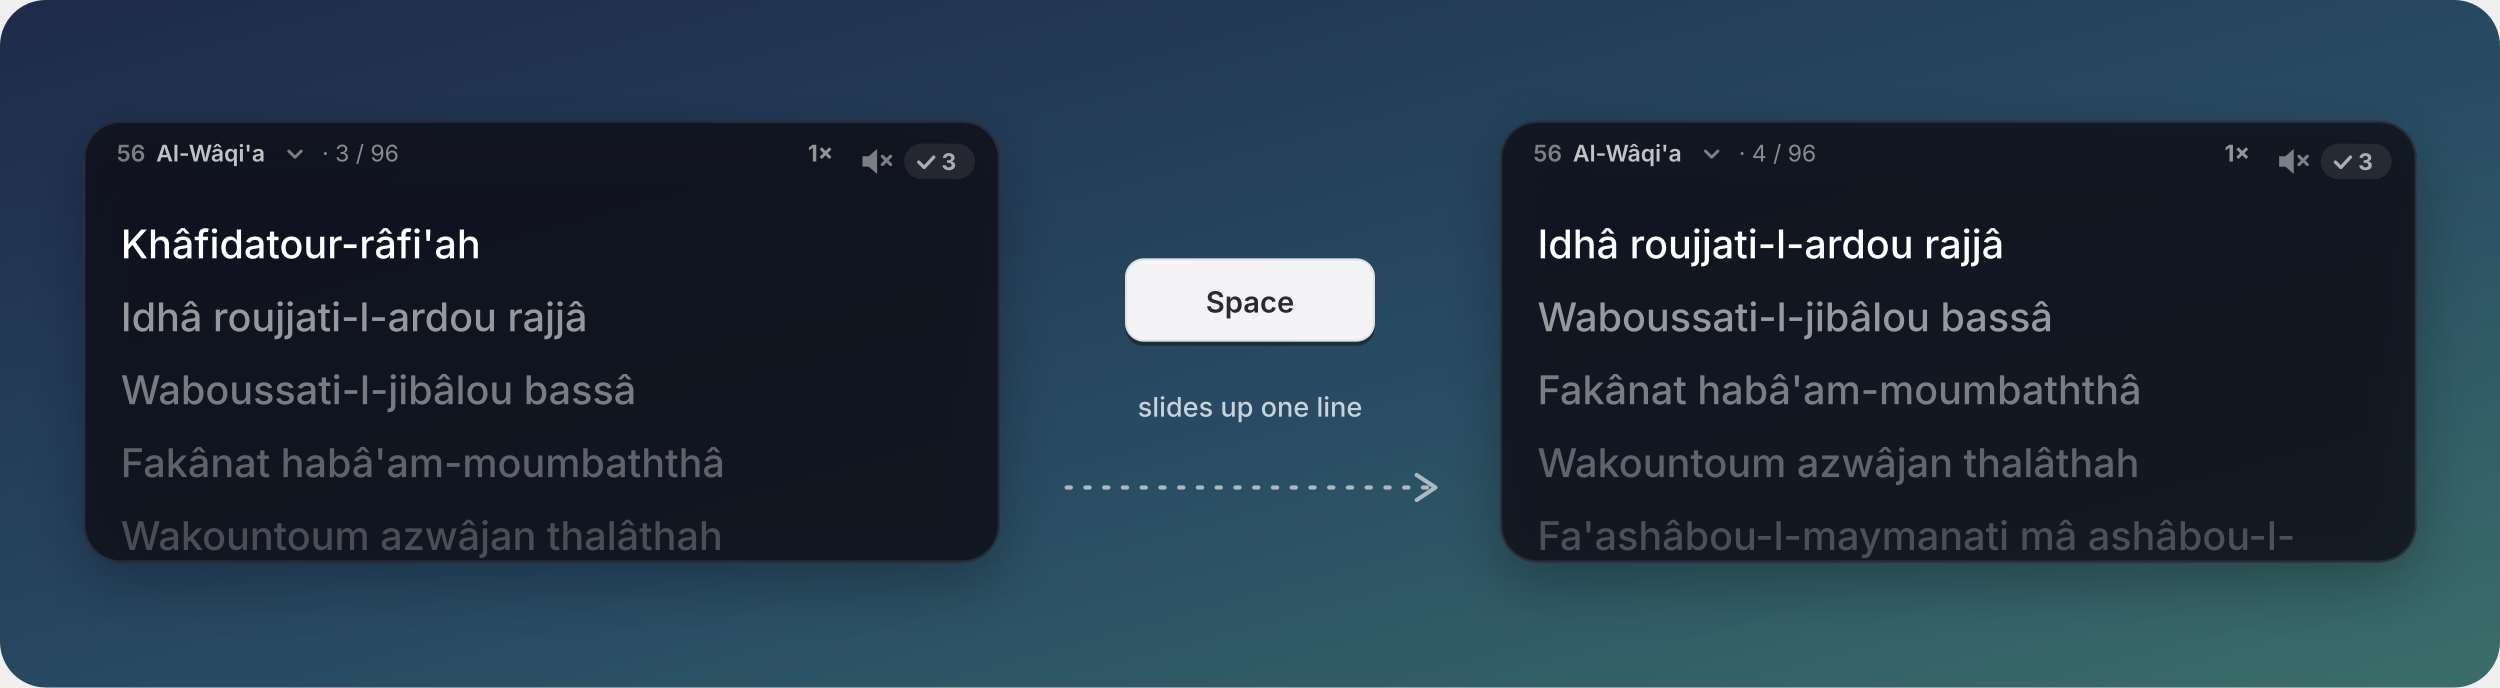
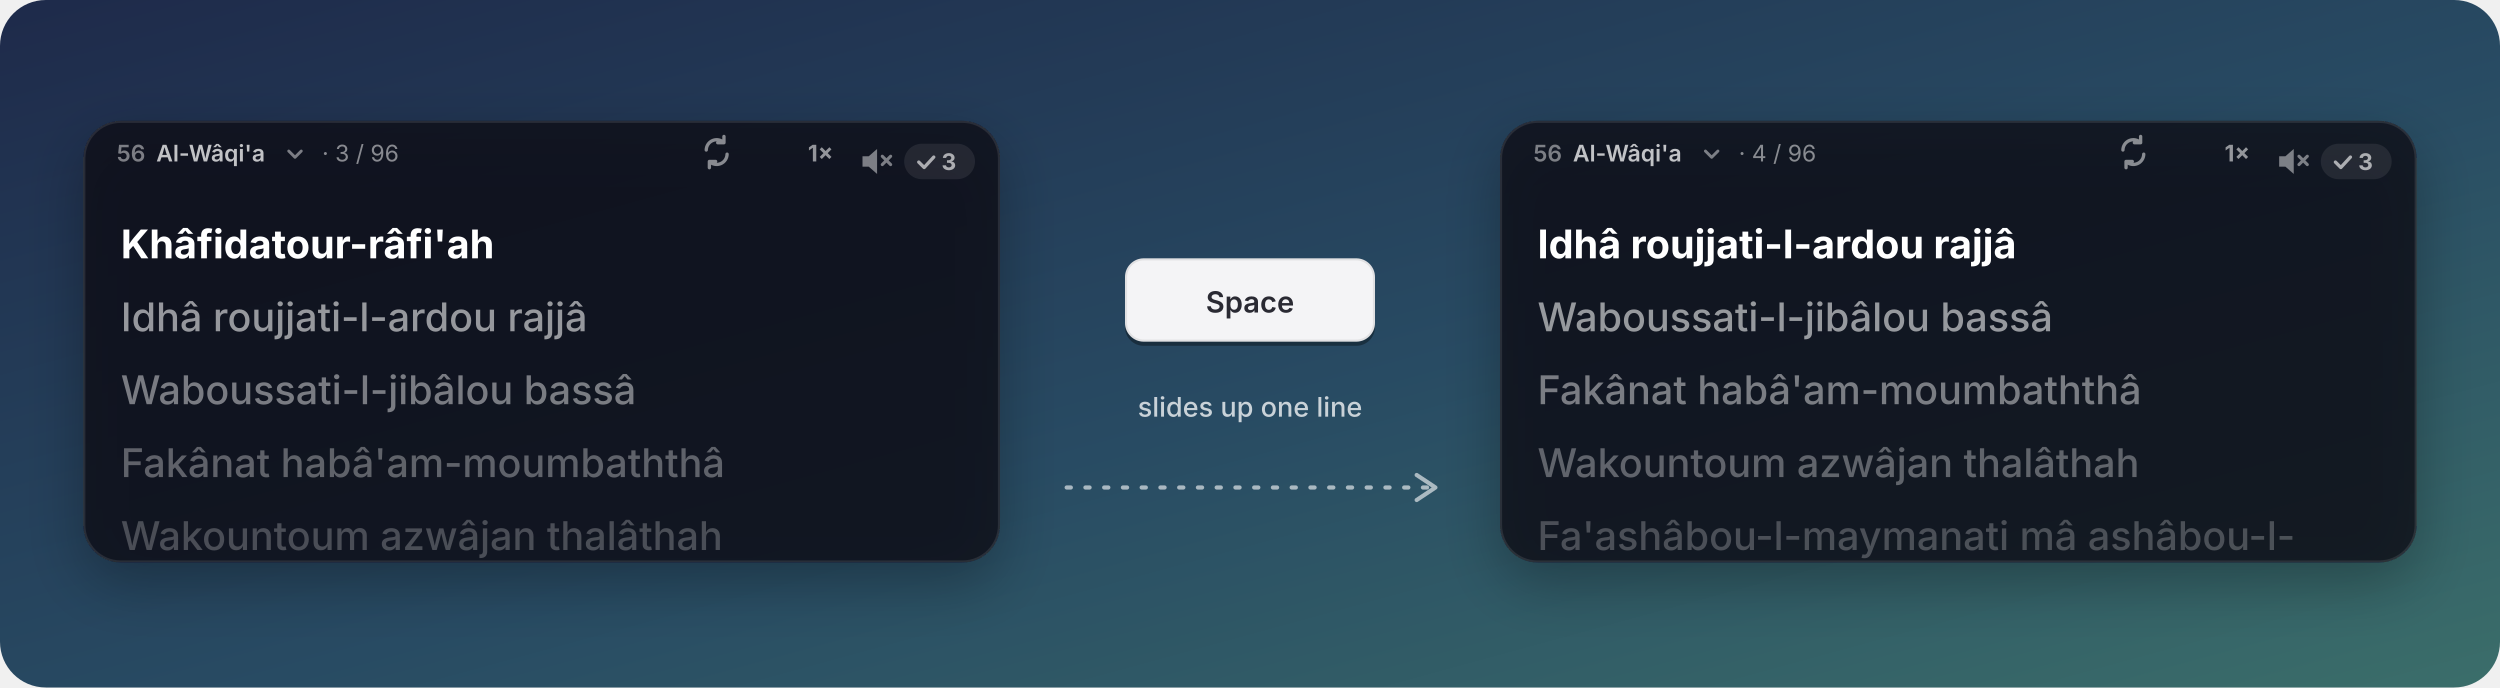
<svg xmlns="http://www.w3.org/2000/svg" width="1200" height="330" viewBox="0 0 1200 330" role="img" aria-label="Pressing Space slides the text up by one ayah: the next ayah becomes white at the top and the following ones stay grey.">
  <defs>
    <linearGradient id="wall" x1="0" y1="0" x2="1" y2="1">
      <stop offset="0" stop-color="#1e2a4a" />
      <stop offset="0.55" stop-color="#284b63" />
      <stop offset="1" stop-color="#3b6e6a" />
    </linearGradient>
    <radialGradient id="glow" cx="0.78" cy="0.18" r="0.6">
      <stop offset="0" stop-color="#f6d98b" stop-opacity="0.22" />
      <stop offset="1" stop-color="#f6d98b" stop-opacity="0" />
    </radialGradient>
    <linearGradient id="gold" x1="0" y1="0" x2="1" y2="1">
      <stop offset="0" stop-color="#f6d98b" />
      <stop offset="1" stop-color="#d9a441" />
    </linearGradient>
    <filter id="shadow" x="-20%" y="-20%" width="140%" height="160%">
      <feDropShadow dx="0" dy="10" stdDeviation="14" flood-color="#000" flood-opacity="0.35" />
    </filter>
    <filter id="blur" x="-5%" y="-20%" width="110%" height="140%">
      <feGaussianBlur stdDeviation="5" />
    </filter>
    <style>
    text { font-family: Inter, 'Adwaita Sans', Cantarell, 'Segoe UI', system-ui, sans-serif; }
    .mono { font-family: 'Adwaita Mono', 'JetBrains Mono', 'DejaVu Sans Mono', monospace; }
  </style>
  </defs>
  <rect width="1200" height="330" rx="22" fill="url(#wall)" />
  <g transform="translate(40,58) scale(1.0)">
    <rect width="440" height="212" rx="18" fill="#101014" fill-opacity="0.80" filter="url(#shadow)" />
    <rect x="0.5" y="0.5" width="439" height="211" rx="17.5" fill="none" stroke="#fff" stroke-opacity="0.10" />
    <clipPath id="clip4058">
      <rect x="0" y="36" width="440" height="176" />
    </clipPath>
    <text x="16" y="19.5" font-size="11" font-weight="600" fill="#fff" fill-opacity="0.45" text-anchor="start">56</text>
    <text x="35" y="19.5" font-size="11" font-weight="600" fill="#fff" fill-opacity="0.74" text-anchor="start">Al-Wâqi'a</text>
    <path d="M98.6 14.5l3 3 3-3" fill="none" stroke="#fff" stroke-opacity="0.45" stroke-width="1.4" stroke-linecap="round" stroke-linejoin="round" />
    <text x="114.6" y="19.5" font-size="11" font-weight="400" fill="#fff" fill-opacity="0.5" text-anchor="start">·  3 / 96</text>
+     <path transform="translate(304,15) scale(1.0)" d="M-5 -1a5 5 0 0 1 8.5-3.5M5 1a5 5 0 0 1-8.5 3.5M3.5-7.5v3h-3M-3.5 7.5v-3h3" fill="none" stroke="#fff" stroke-opacity="0.5" stroke-width="1.60" stroke-linecap="round" stroke-linejoin="round" />
    <text x="360" y="19.5" font-size="11" font-weight="700" fill="#fff" fill-opacity="0.55" text-anchor="end">1×</text>
    <g transform="translate(374,12.5)" fill="#fff" fill-opacity="0.45" stroke="#fff" stroke-opacity="0.45">
      <path d="M0 4.5h3l4-3.5v12l-4-3.5H0z" stroke="none" />
      <path d="M9.5 4.5l4 4m0-4l-4 4" fill="none" stroke-width="1.5" stroke-linecap="round" />
    </g>
    <rect x="394" y="11" width="34" height="17" rx="8.5" fill="#ffffff" fill-opacity="0.08" />
    <path d="M401 19.8l2.6 2.6 4.6-5" fill="none" stroke="#ffffff" stroke-opacity="0.62" stroke-width="1.6" stroke-linecap="round" stroke-linejoin="round" />
    <text x="419" y="23.6" font-size="11" font-weight="700" fill="#ffffff" fill-opacity="0.62" text-anchor="end">3</text>
    <g clip-path="url(#clip4058)">
-       <text x="18" y="66" font-size="19" font-weight="500" fill="#fff" fill-opacity="1" text-anchor="start">Khâfidatour-râfi'ah</text>
+       <text x="18" y="66" font-size="19" font-weight="700" fill="#fff" fill-opacity="1" text-anchor="start">Khâfidatour-râfi'ah</text>
      <text x="18" y="101" font-size="19" font-weight="500" fill="#fff" fill-opacity="0.56" text-anchor="start">Idhâ roujjati-l-ardou rajjâ</text>
      <text x="18" y="136" font-size="19" font-weight="500" fill="#fff" fill-opacity="0.44" text-anchor="start">Waboussati-l-jibâlou bassâ</text>
      <text x="18" y="171" font-size="19" font-weight="500" fill="#fff" fill-opacity="0.33" text-anchor="start">Fakânat habâ'am-moumbaththâ</text>
      <text x="18" y="206" font-size="19" font-weight="500" fill="#fff" fill-opacity="0.24" text-anchor="start">Wakountoum azwâjan thalâthah</text>
      <text x="18" y="241" font-size="19" font-weight="500" fill="#fff" fill-opacity="0.24" text-anchor="start">Fa'ashâbou-l-maymanati mâ ashâbou-l-</text>
      <text x="18" y="264" font-size="19" font-weight="500" fill="#fff" fill-opacity="0.24" text-anchor="start">maymanah</text>
    </g>
  </g>
  <g transform="translate(720,58) scale(1.0)">
    <rect width="440" height="212" rx="18" fill="#101014" fill-opacity="0.80" filter="url(#shadow)" />
    <rect x="0.5" y="0.5" width="439" height="211" rx="17.5" fill="none" stroke="#fff" stroke-opacity="0.10" />
    <clipPath id="clip72058">
      <rect x="0" y="36" width="440" height="176" />
    </clipPath>
    <text x="16" y="19.5" font-size="11" font-weight="600" fill="#fff" fill-opacity="0.45" text-anchor="start">56</text>
    <text x="35" y="19.5" font-size="11" font-weight="600" fill="#fff" fill-opacity="0.74" text-anchor="start">Al-Wâqi'a</text>
    <path d="M98.6 14.5l3 3 3-3" fill="none" stroke="#fff" stroke-opacity="0.45" stroke-width="1.4" stroke-linecap="round" stroke-linejoin="round" />
    <text x="114.6" y="19.5" font-size="11" font-weight="400" fill="#fff" fill-opacity="0.5" text-anchor="start">·  4 / 96</text>
+     <path transform="translate(304,15) scale(1.0)" d="M-5 -1a5 5 0 0 1 8.5-3.5M5 1a5 5 0 0 1-8.5 3.5M3.5-7.5v3h-3M-3.5 7.5v-3h3" fill="none" stroke="#fff" stroke-opacity="0.5" stroke-width="1.60" stroke-linecap="round" stroke-linejoin="round" />
    <text x="360" y="19.5" font-size="11" font-weight="700" fill="#fff" fill-opacity="0.55" text-anchor="end">1×</text>
    <g transform="translate(374,12.5)" fill="#fff" fill-opacity="0.45" stroke="#fff" stroke-opacity="0.45">
      <path d="M0 4.5h3l4-3.5v12l-4-3.5H0z" stroke="none" />
      <path d="M9.5 4.5l4 4m0-4l-4 4" fill="none" stroke-width="1.5" stroke-linecap="round" />
    </g>
    <rect x="394" y="11" width="34" height="17" rx="8.5" fill="#ffffff" fill-opacity="0.08" />
    <path d="M401 19.8l2.6 2.6 4.6-5" fill="none" stroke="#ffffff" stroke-opacity="0.62" stroke-width="1.6" stroke-linecap="round" stroke-linejoin="round" />
    <text x="419" y="23.6" font-size="11" font-weight="700" fill="#ffffff" fill-opacity="0.62" text-anchor="end">3</text>
    <g clip-path="url(#clip72058)">
-       <text x="18" y="66" font-size="19" font-weight="500" fill="#fff" fill-opacity="1" text-anchor="start">Idhâ roujjati-l-ardou rajjâ</text>
+       <text x="18" y="66" font-size="19" font-weight="700" fill="#fff" fill-opacity="1" text-anchor="start">Idhâ roujjati-l-ardou rajjâ</text>
      <text x="18" y="101" font-size="19" font-weight="500" fill="#fff" fill-opacity="0.56" text-anchor="start">Waboussati-l-jibâlou bassâ</text>
      <text x="18" y="136" font-size="19" font-weight="500" fill="#fff" fill-opacity="0.44" text-anchor="start">Fakânat habâ'am-moumbaththâ</text>
      <text x="18" y="171" font-size="19" font-weight="500" fill="#fff" fill-opacity="0.33" text-anchor="start">Wakountoum azwâjan thalâthah</text>
      <text x="18" y="206" font-size="19" font-weight="500" fill="#fff" fill-opacity="0.24" text-anchor="start">Fa'ashâbou-l-maymanati mâ ashâbou-l-</text>
      <text x="18" y="229" font-size="19" font-weight="500" fill="#fff" fill-opacity="0.24" text-anchor="start">maymanah</text>
      <text x="18" y="264" font-size="19" font-weight="500" fill="#fff" fill-opacity="0.24" text-anchor="start">Wa'ashâbou-l-mach'amati mâ ashâbou-l-</text>
      <text x="18" y="287" font-size="19" font-weight="500" fill="#fff" fill-opacity="0.24" text-anchor="start">mach'amah</text>
    </g>
  </g>
  <g transform="translate(540,122)">
    <rect x="0" y="4" width="120" height="40" rx="9" fill="#000" fill-opacity="0.35" />
    <rect x="0" y="2" width="120" height="40" rx="9" fill="#f4f4f6" />
    <rect x="0.5" y="2.5" width="119" height="39" rx="8.5" fill="none" stroke="#000" stroke-opacity="0.08" />
    <text x="60.0" y="28" font-size="14" font-weight="600" fill="#2a2a33" fill-opacity="1" text-anchor="middle">Space</text>
  </g>
  <path d="M512 234h176" stroke="#fff" stroke-opacity="0.6" stroke-width="2" stroke-dasharray="2 7" stroke-linecap="round" />
  <path d="M680 228l9 6-9 6" fill="none" stroke="#fff" stroke-opacity="0.6" stroke-width="2" stroke-linecap="round" stroke-linejoin="round" />
  <text x="600" y="200" font-size="13" font-weight="500" fill="#fff" fill-opacity="0.75" text-anchor="middle">slides up one line</text>
</svg>
